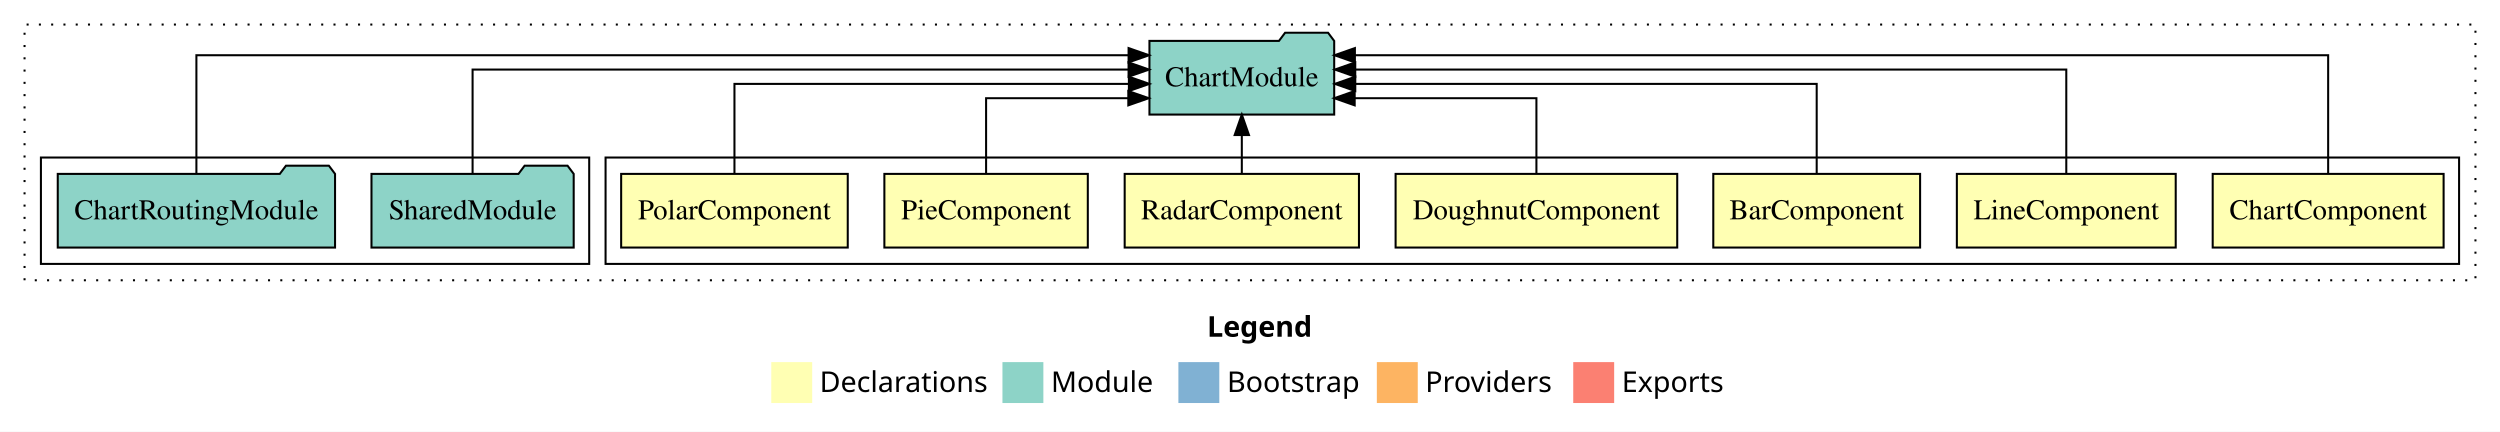
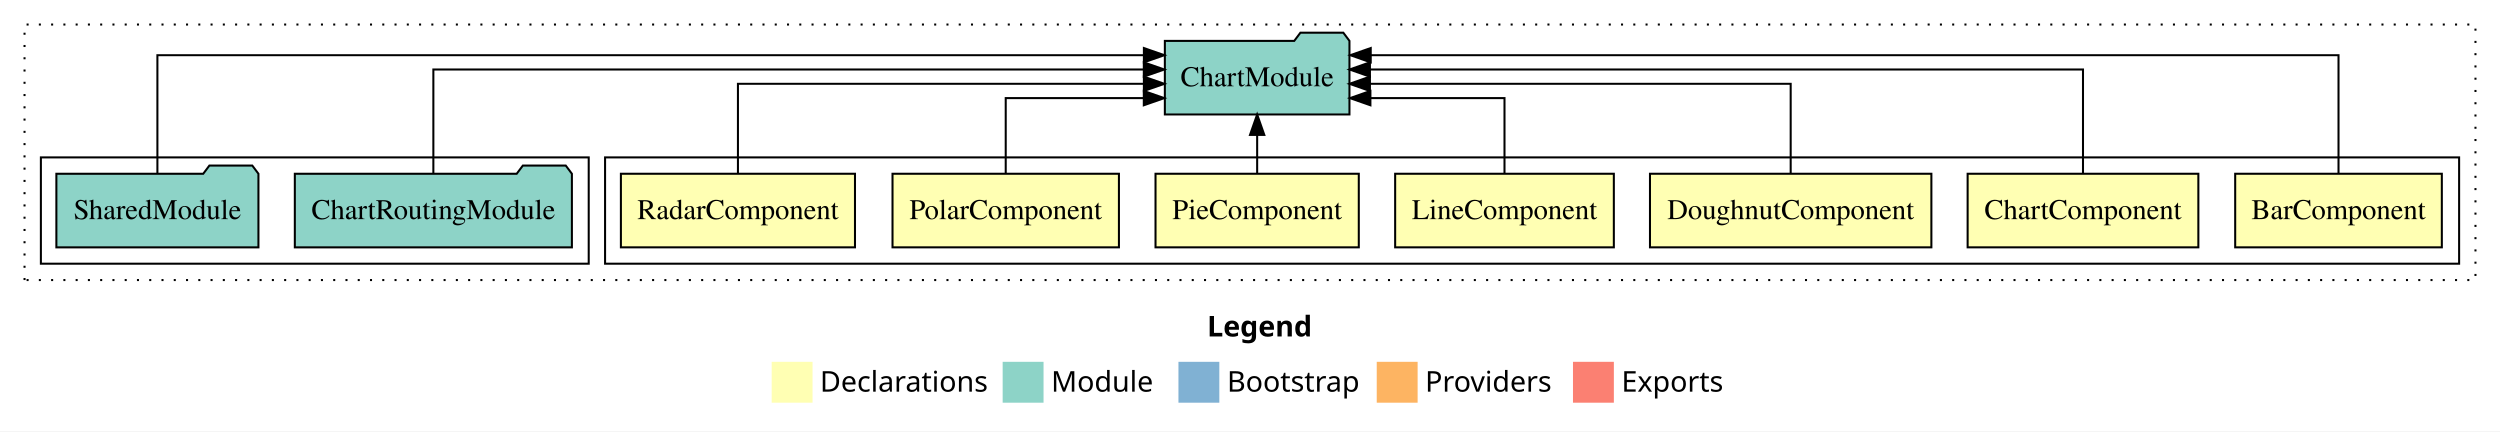
- <svg xmlns="http://www.w3.org/2000/svg" width="1222pt" height="211pt" viewBox="0.00 0.00 1222.00 211.00">
+ <svg xmlns="http://www.w3.org/2000/svg" width="1223pt" height="211pt" viewBox="0.00 0.00 1223.00 211.00">
  <g id="graph0" class="graph" transform="scale(1 1) rotate(0) translate(4 207)">
-     <polygon fill="#ffffff" stroke="transparent" points="-4,4 -4,-207 1218,-207 1218,4 -4,4" />
-     <text text-anchor="start" x="586.009" y="-42.4" font-family="sans-serif" font-weight="bold" font-size="14.00" fill="#000000">Legend</text>
-     <polygon fill="#ffffb3" stroke="transparent" points="373,-10 373,-30 393,-30 393,-10 373,-10" />
-     <text text-anchor="start" x="396.629" y="-15.4" font-family="sans-serif" font-size="14.00" fill="#000000">  Declarations</text>
-     <polygon fill="#8dd3c7" stroke="transparent" points="486,-10 486,-30 506,-30 506,-10 486,-10" />
-     <text text-anchor="start" x="509.725" y="-15.4" font-family="sans-serif" font-size="14.00" fill="#000000">  Module</text>
-     <polygon fill="#80b1d3" stroke="transparent" points="572,-10 572,-30 592,-30 592,-10 572,-10" />
-     <text text-anchor="start" x="595.781" y="-15.4" font-family="sans-serif" font-size="14.00" fill="#000000">  Bootstrap</text>
-     <polygon fill="#fdb462" stroke="transparent" points="669,-10 669,-30 689,-30 689,-10 669,-10" />
-     <text text-anchor="start" x="692.673" y="-15.4" font-family="sans-serif" font-size="14.00" fill="#000000">  Providers</text>
-     <polygon fill="#fb8072" stroke="transparent" points="765,-10 765,-30 785,-30 785,-10 765,-10" />
-     <text text-anchor="start" x="788.726" y="-15.4" font-family="sans-serif" font-size="14.00" fill="#000000">  Exports</text>
+     <polygon fill="#ffffff" stroke="transparent" points="-4,4 -4,-207 1219,-207 1219,4 -4,4" />
+     <text text-anchor="start" x="586.509" y="-42.4" font-family="sans-serif" font-weight="bold" font-size="14.00" fill="#000000">Legend</text>
+     <polygon fill="#ffffb3" stroke="transparent" points="373.5,-10 373.5,-30 393.5,-30 393.5,-10 373.5,-10" />
+     <text text-anchor="start" x="397.129" y="-15.4" font-family="sans-serif" font-size="14.00" fill="#000000">  Declarations</text>
+     <polygon fill="#8dd3c7" stroke="transparent" points="486.5,-10 486.5,-30 506.5,-30 506.5,-10 486.5,-10" />
+     <text text-anchor="start" x="510.225" y="-15.4" font-family="sans-serif" font-size="14.00" fill="#000000">  Module</text>
+     <polygon fill="#80b1d3" stroke="transparent" points="572.5,-10 572.5,-30 592.5,-30 592.5,-10 572.5,-10" />
+     <text text-anchor="start" x="596.281" y="-15.4" font-family="sans-serif" font-size="14.00" fill="#000000">  Bootstrap</text>
+     <polygon fill="#fdb462" stroke="transparent" points="669.5,-10 669.5,-30 689.5,-30 689.5,-10 669.5,-10" />
+     <text text-anchor="start" x="693.173" y="-15.4" font-family="sans-serif" font-size="14.00" fill="#000000">  Providers</text>
+     <polygon fill="#fb8072" stroke="transparent" points="765.5,-10 765.5,-30 785.5,-30 785.5,-10 765.5,-10" />
+     <text text-anchor="start" x="789.226" y="-15.4" font-family="sans-serif" font-size="14.00" fill="#000000">  Exports</text>
    <g id="clust1" class="cluster">
-       <polygon fill="none" stroke="#000000" stroke-dasharray="1,5" points="8,-70 8,-195 1206,-195 1206,-70 8,-70" />
+       <polygon fill="none" stroke="#000000" stroke-dasharray="1,5" points="8,-70 8,-195 1207,-195 1207,-70 8,-70" />
    </g>
    <g id="clust2" class="cluster">
-       <polygon fill="none" stroke="#000000" points="292,-78 292,-130 1198,-130 1198,-78 292,-78" />
+       <polygon fill="none" stroke="#000000" points="292,-78 292,-130 1199,-130 1199,-78 292,-78" />
    </g>
    <g id="clust10" class="cluster">
      <polygon fill="none" stroke="#000000" points="16,-78 16,-130 284,-130 284,-78 16,-78" />
    </g>
    <g id="node1" class="node">
-       <polygon fill="#ffffb3" stroke="#000000" points="1190.436,-122 1077.564,-122 1077.564,-86 1190.436,-86 1190.436,-122" />
-       <text text-anchor="middle" x="1134" y="-99.8" font-family="Times,serif" font-size="14.00" fill="#000000">ChartComponent</text>
+       <polygon fill="#ffffb3" stroke="#000000" points="1190.545,-122 1089.455,-122 1089.455,-86 1190.545,-86 1190.545,-122" />
+       <text text-anchor="middle" x="1140" y="-99.8" font-family="Times,serif" font-size="14.00" fill="#000000">BarComponent</text>
    </g>
    <g id="node8" class="node">
-       <polygon fill="#8dd3c7" stroke="#000000" points="648.153,-187 645.153,-191 624.153,-191 621.153,-187 557.847,-187 557.847,-151 648.153,-151 648.153,-187" />
-       <text text-anchor="middle" x="603" y="-164.8" font-family="Times,serif" font-size="14.00" fill="#000000">ChartModule</text>
+       <polygon fill="#8dd3c7" stroke="#000000" points="656.153,-187 653.153,-191 632.153,-191 629.153,-187 565.847,-187 565.847,-151 656.153,-151 656.153,-187" />
+       <text text-anchor="middle" x="611" y="-164.8" font-family="Times,serif" font-size="14.00" fill="#000000">ChartModule</text>
    </g>
    <g id="edge1" class="edge">
-       <path fill="none" stroke="#000000" d="M1134,-122.011C1134,-144.485 1134,-180 1134,-180 1134,-180 658.273,-180 658.273,-180" />
-       <polygon fill="#000000" stroke="#000000" points="658.273,-176.5 648.273,-180 658.273,-183.5 658.273,-176.5" />
+       <path fill="none" stroke="#000000" d="M1140,-122.011C1140,-144.485 1140,-180 1140,-180 1140,-180 666.56,-180 666.56,-180" />
+       <polygon fill="#000000" stroke="#000000" points="666.56,-176.5 656.56,-180 666.56,-183.5 666.56,-176.5" />
    </g>
    <g id="node2" class="node">
-       <polygon fill="#ffffb3" stroke="#000000" points="1059.49,-122 952.51,-122 952.51,-86 1059.49,-86 1059.49,-122" />
-       <text text-anchor="middle" x="1006" y="-99.8" font-family="Times,serif" font-size="14.00" fill="#000000">LineComponent</text>
+       <polygon fill="#ffffb3" stroke="#000000" points="1071.436,-122 958.564,-122 958.564,-86 1071.436,-86 1071.436,-122" />
+       <text text-anchor="middle" x="1015" y="-99.8" font-family="Times,serif" font-size="14.00" fill="#000000">ChartComponent</text>
    </g>
    <g id="edge2" class="edge">
-       <path fill="none" stroke="#000000" d="M1006,-122.129C1006,-142.572 1006,-173 1006,-173 1006,-173 658.446,-173 658.446,-173" />
-       <polygon fill="#000000" stroke="#000000" points="658.446,-169.5 648.446,-173 658.446,-176.5 658.446,-169.5" />
+       <path fill="none" stroke="#000000" d="M1015,-122.129C1015,-142.572 1015,-173 1015,-173 1015,-173 666.168,-173 666.168,-173" />
+       <polygon fill="#000000" stroke="#000000" points="666.168,-169.5 656.168,-173 666.168,-176.5 666.168,-169.5" />
    </g>
    <g id="node3" class="node">
-       <polygon fill="#ffffb3" stroke="#000000" points="934.545,-122 833.455,-122 833.455,-86 934.545,-86 934.545,-122" />
-       <text text-anchor="middle" x="884" y="-99.8" font-family="Times,serif" font-size="14.00" fill="#000000">BarComponent</text>
+       <polygon fill="#ffffb3" stroke="#000000" points="940.83,-122 803.17,-122 803.17,-86 940.83,-86 940.83,-122" />
+       <text text-anchor="middle" x="872" y="-99.8" font-family="Times,serif" font-size="14.00" fill="#000000">DoughnutComponent</text>
    </g>
    <g id="edge3" class="edge">
-       <path fill="none" stroke="#000000" d="M884,-122.267C884,-140.555 884,-166 884,-166 884,-166 658.46,-166 658.46,-166" />
-       <polygon fill="#000000" stroke="#000000" points="658.46,-162.5 648.46,-166 658.46,-169.5 658.46,-162.5" />
+       <path fill="none" stroke="#000000" d="M872,-122.267C872,-140.555 872,-166 872,-166 872,-166 666.165,-166 666.165,-166" />
+       <polygon fill="#000000" stroke="#000000" points="666.165,-162.5 656.165,-166 666.165,-169.5 666.165,-162.5" />
    </g>
    <g id="node4" class="node">
-       <polygon fill="#ffffb3" stroke="#000000" points="815.83,-122 678.17,-122 678.17,-86 815.83,-86 815.83,-122" />
-       <text text-anchor="middle" x="747" y="-99.8" font-family="Times,serif" font-size="14.00" fill="#000000">DoughnutComponent</text>
+       <polygon fill="#ffffb3" stroke="#000000" points="785.49,-122 678.51,-122 678.51,-86 785.49,-86 785.49,-122" />
+       <text text-anchor="middle" x="732" y="-99.8" font-family="Times,serif" font-size="14.00" fill="#000000">LineComponent</text>
    </g>
    <g id="edge4" class="edge">
-       <path fill="none" stroke="#000000" d="M747,-122.009C747,-138.049 747,-159 747,-159 747,-159 658.167,-159 658.167,-159" />
-       <polygon fill="#000000" stroke="#000000" points="658.167,-155.5 648.167,-159 658.167,-162.5 658.167,-155.5" />
+       <path fill="none" stroke="#000000" d="M732,-122.009C732,-138.049 732,-159 732,-159 732,-159 666.4,-159 666.4,-159" />
+       <polygon fill="#000000" stroke="#000000" points="666.4,-155.5 656.4,-159 666.4,-162.5 666.4,-155.5" />
    </g>
    <g id="node5" class="node">
-       <polygon fill="#ffffb3" stroke="#000000" points="660.259,-122 545.741,-122 545.741,-86 660.259,-86 660.259,-122" />
-       <text text-anchor="middle" x="603" y="-99.8" font-family="Times,serif" font-size="14.00" fill="#000000">RadarComponent</text>
+       <polygon fill="#ffffb3" stroke="#000000" points="660.72,-122 561.28,-122 561.28,-86 660.72,-86 660.72,-122" />
+       <text text-anchor="middle" x="611" y="-99.8" font-family="Times,serif" font-size="14.00" fill="#000000">PieComponent</text>
    </g>
    <g id="edge5" class="edge">
-       <path fill="none" stroke="#000000" d="M603,-122.106C603,-122.106 603,-140.991 603,-140.991" />
-       <polygon fill="#000000" stroke="#000000" points="599.5,-140.991 603,-150.991 606.5,-140.991 599.5,-140.991" />
+       <path fill="none" stroke="#000000" d="M611,-122.106C611,-122.106 611,-140.991 611,-140.991" />
+       <polygon fill="#000000" stroke="#000000" points="607.5,-140.991 611,-150.991 614.5,-140.991 607.5,-140.991" />
    </g>
    <g id="node6" class="node">
-       <polygon fill="#ffffb3" stroke="#000000" points="527.72,-122 428.28,-122 428.28,-86 527.72,-86 527.72,-122" />
-       <text text-anchor="middle" x="478" y="-99.8" font-family="Times,serif" font-size="14.00" fill="#000000">PieComponent</text>
+       <polygon fill="#ffffb3" stroke="#000000" points="543.381,-122 432.619,-122 432.619,-86 543.381,-86 543.381,-122" />
+       <text text-anchor="middle" x="488" y="-99.8" font-family="Times,serif" font-size="14.00" fill="#000000">PolarComponent</text>
    </g>
    <g id="edge6" class="edge">
-       <path fill="none" stroke="#000000" d="M478,-122.009C478,-138.049 478,-159 478,-159 478,-159 547.519,-159 547.519,-159" />
-       <polygon fill="#000000" stroke="#000000" points="547.519,-162.5 557.519,-159 547.519,-155.5 547.519,-162.5" />
+       <path fill="none" stroke="#000000" d="M488,-122.009C488,-138.049 488,-159 488,-159 488,-159 555.549,-159 555.549,-159" />
+       <polygon fill="#000000" stroke="#000000" points="555.549,-162.5 565.549,-159 555.549,-155.5 555.549,-162.5" />
    </g>
    <g id="node7" class="node">
-       <polygon fill="#ffffb3" stroke="#000000" points="410.381,-122 299.619,-122 299.619,-86 410.381,-86 410.381,-122" />
-       <text text-anchor="middle" x="355" y="-99.8" font-family="Times,serif" font-size="14.00" fill="#000000">PolarComponent</text>
+       <polygon fill="#ffffb3" stroke="#000000" points="414.259,-122 299.741,-122 299.741,-86 414.259,-86 414.259,-122" />
+       <text text-anchor="middle" x="357" y="-99.8" font-family="Times,serif" font-size="14.00" fill="#000000">RadarComponent</text>
    </g>
    <g id="edge7" class="edge">
-       <path fill="none" stroke="#000000" d="M355,-122.267C355,-140.555 355,-166 355,-166 355,-166 547.801,-166 547.801,-166" />
-       <polygon fill="#000000" stroke="#000000" points="547.801,-169.5 557.801,-166 547.801,-162.5 547.801,-169.5" />
+       <path fill="none" stroke="#000000" d="M357,-122.267C357,-140.555 357,-166 357,-166 357,-166 555.59,-166 555.59,-166" />
+       <polygon fill="#000000" stroke="#000000" points="555.59,-169.5 565.59,-166 555.59,-162.5 555.59,-169.5" />
    </g>
    <g id="node9" class="node">
-       <polygon fill="#8dd3c7" stroke="#000000" points="276.423,-122 273.423,-126 252.423,-126 249.423,-122 177.577,-122 177.577,-86 276.423,-86 276.423,-122" />
-       <text text-anchor="middle" x="227" y="-99.8" font-family="Times,serif" font-size="14.00" fill="#000000">SharedModule</text>
+       <polygon fill="#8dd3c7" stroke="#000000" points="275.77,-122 272.77,-126 251.77,-126 248.77,-122 140.23,-122 140.23,-86 275.77,-86 275.77,-122" />
+       <text text-anchor="middle" x="208" y="-99.8" font-family="Times,serif" font-size="14.00" fill="#000000">ChartRoutingModule</text>
    </g>
    <g id="edge8" class="edge">
-       <path fill="none" stroke="#000000" d="M227,-122.129C227,-142.572 227,-173 227,-173 227,-173 547.646,-173 547.646,-173" />
-       <polygon fill="#000000" stroke="#000000" points="547.646,-176.5 557.646,-173 547.646,-169.5 547.646,-176.5" />
+       <path fill="none" stroke="#000000" d="M208,-122.129C208,-142.572 208,-173 208,-173 208,-173 555.554,-173 555.554,-173" />
+       <polygon fill="#000000" stroke="#000000" points="555.554,-176.5 565.554,-173 555.554,-169.5 555.554,-176.5" />
    </g>
    <g id="node10" class="node">
-       <polygon fill="#8dd3c7" stroke="#000000" points="159.77,-122 156.77,-126 135.77,-126 132.77,-122 24.23,-122 24.23,-86 159.77,-86 159.77,-122" />
-       <text text-anchor="middle" x="92" y="-99.8" font-family="Times,serif" font-size="14.00" fill="#000000">ChartRoutingModule</text>
+       <polygon fill="#8dd3c7" stroke="#000000" points="122.423,-122 119.423,-126 98.423,-126 95.423,-122 23.577,-122 23.577,-86 122.423,-86 122.423,-122" />
+       <text text-anchor="middle" x="73" y="-99.8" font-family="Times,serif" font-size="14.00" fill="#000000">SharedModule</text>
    </g>
    <g id="edge9" class="edge">
-       <path fill="none" stroke="#000000" d="M92,-122.011C92,-144.485 92,-180 92,-180 92,-180 547.652,-180 547.652,-180" />
-       <polygon fill="#000000" stroke="#000000" points="547.652,-183.5 557.652,-180 547.652,-176.5 547.652,-183.5" />
+       <path fill="none" stroke="#000000" d="M73,-122.011C73,-144.485 73,-180 73,-180 73,-180 555.594,-180 555.594,-180" />
+       <polygon fill="#000000" stroke="#000000" points="555.594,-183.5 565.594,-180 555.594,-176.5 555.594,-183.5" />
    </g>
  </g>
</svg>
